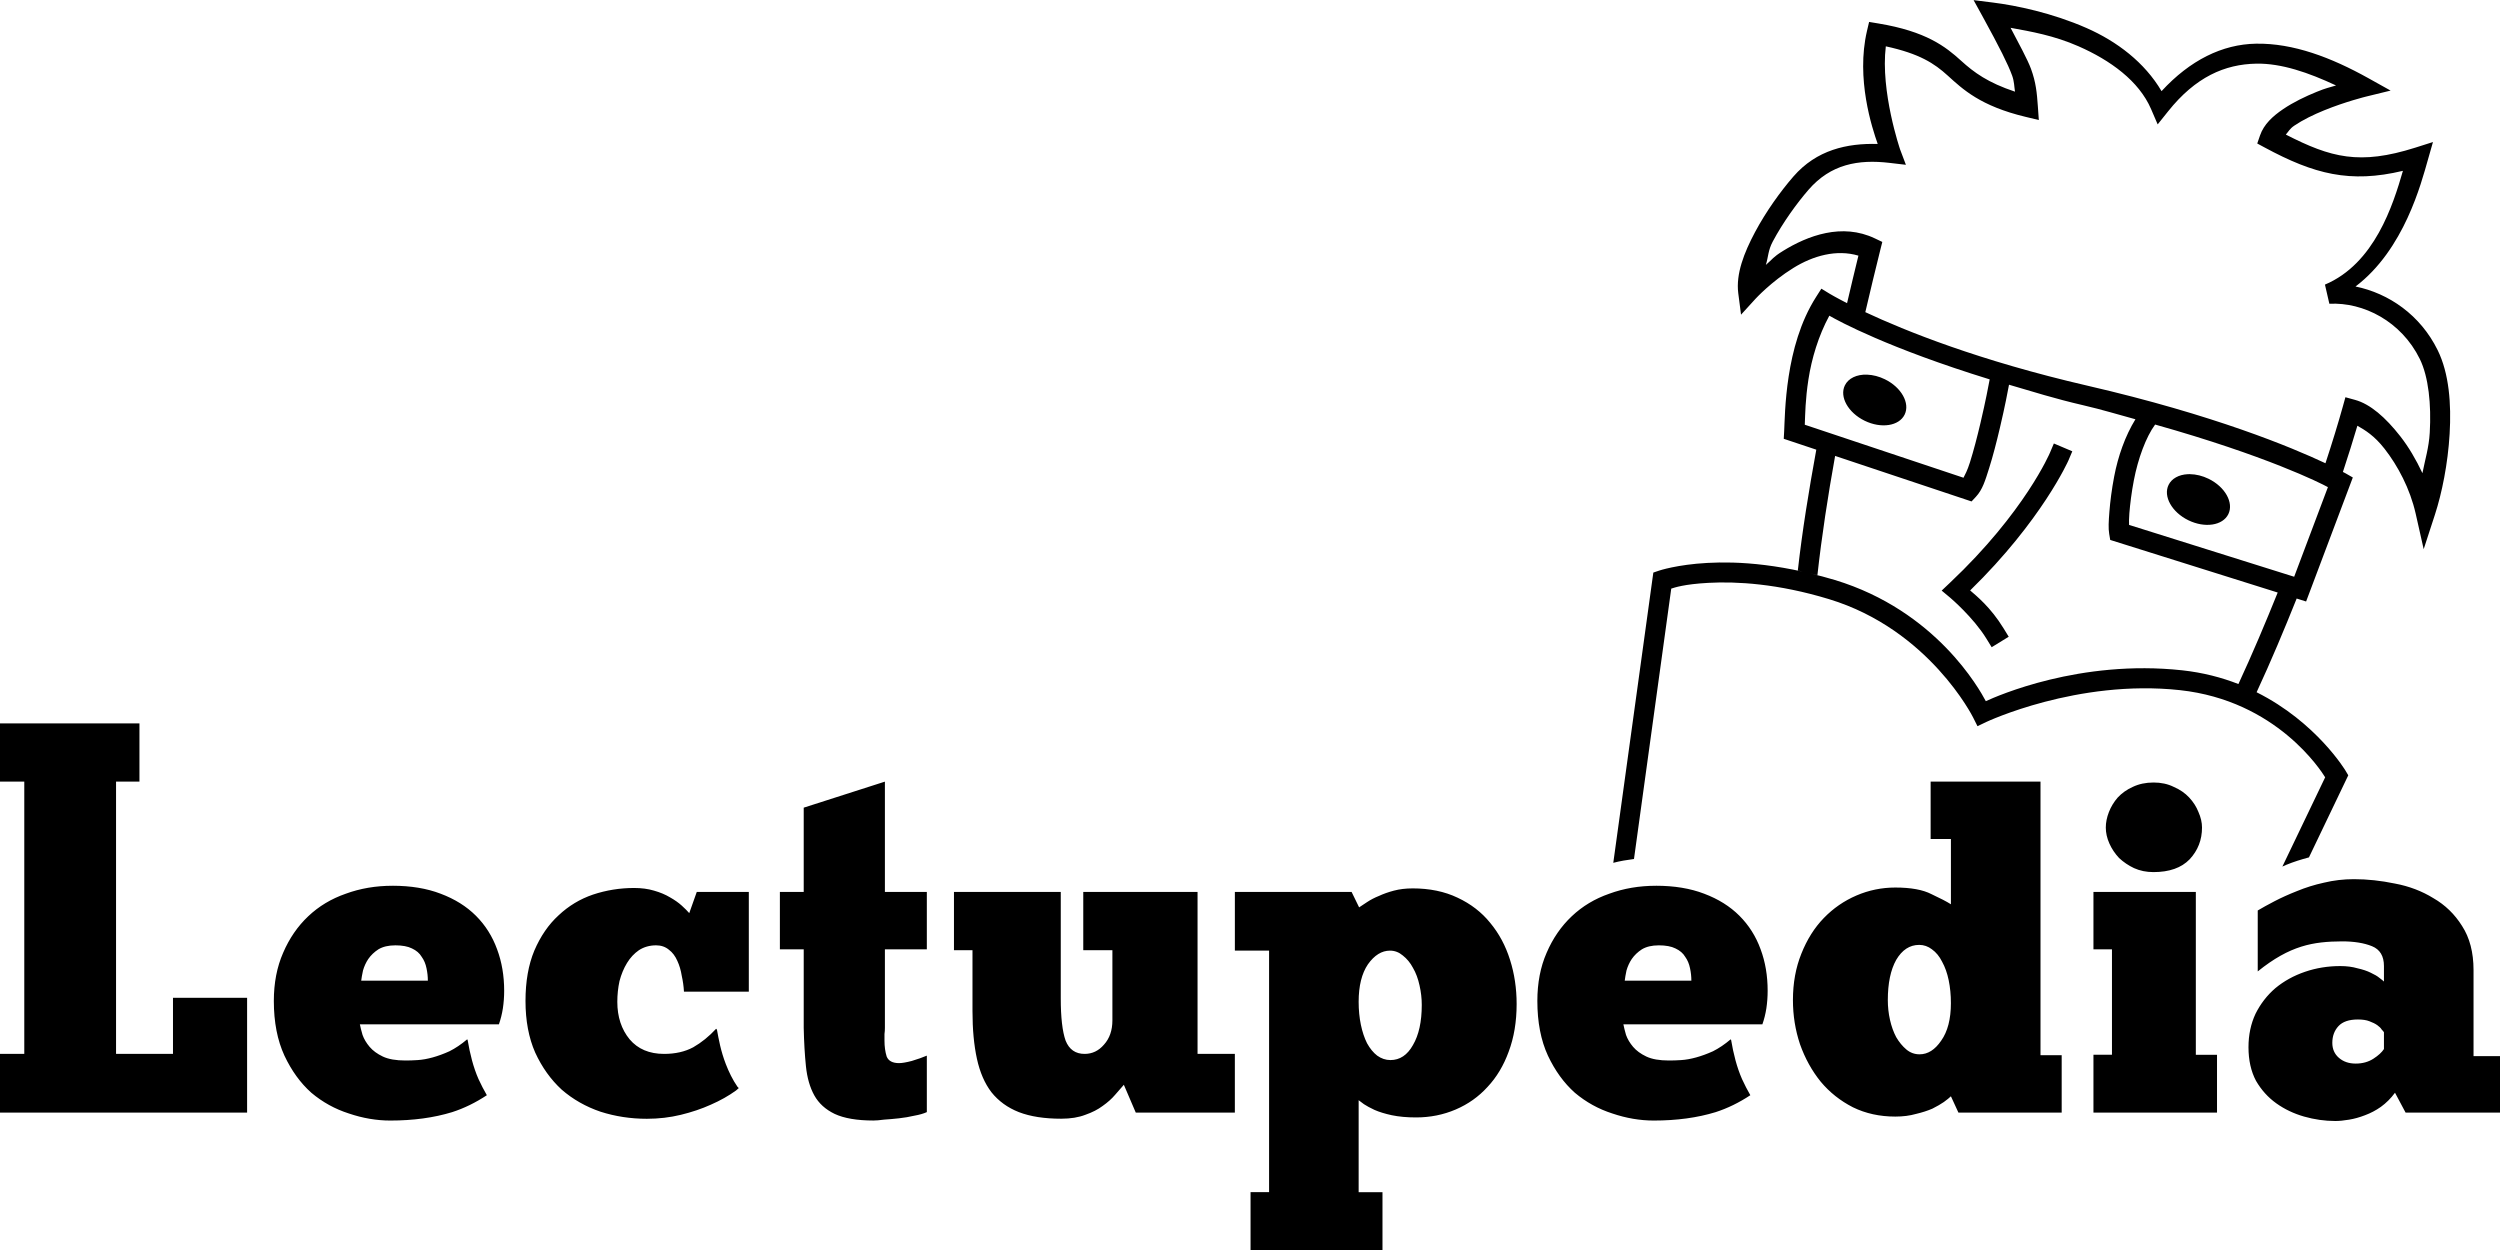
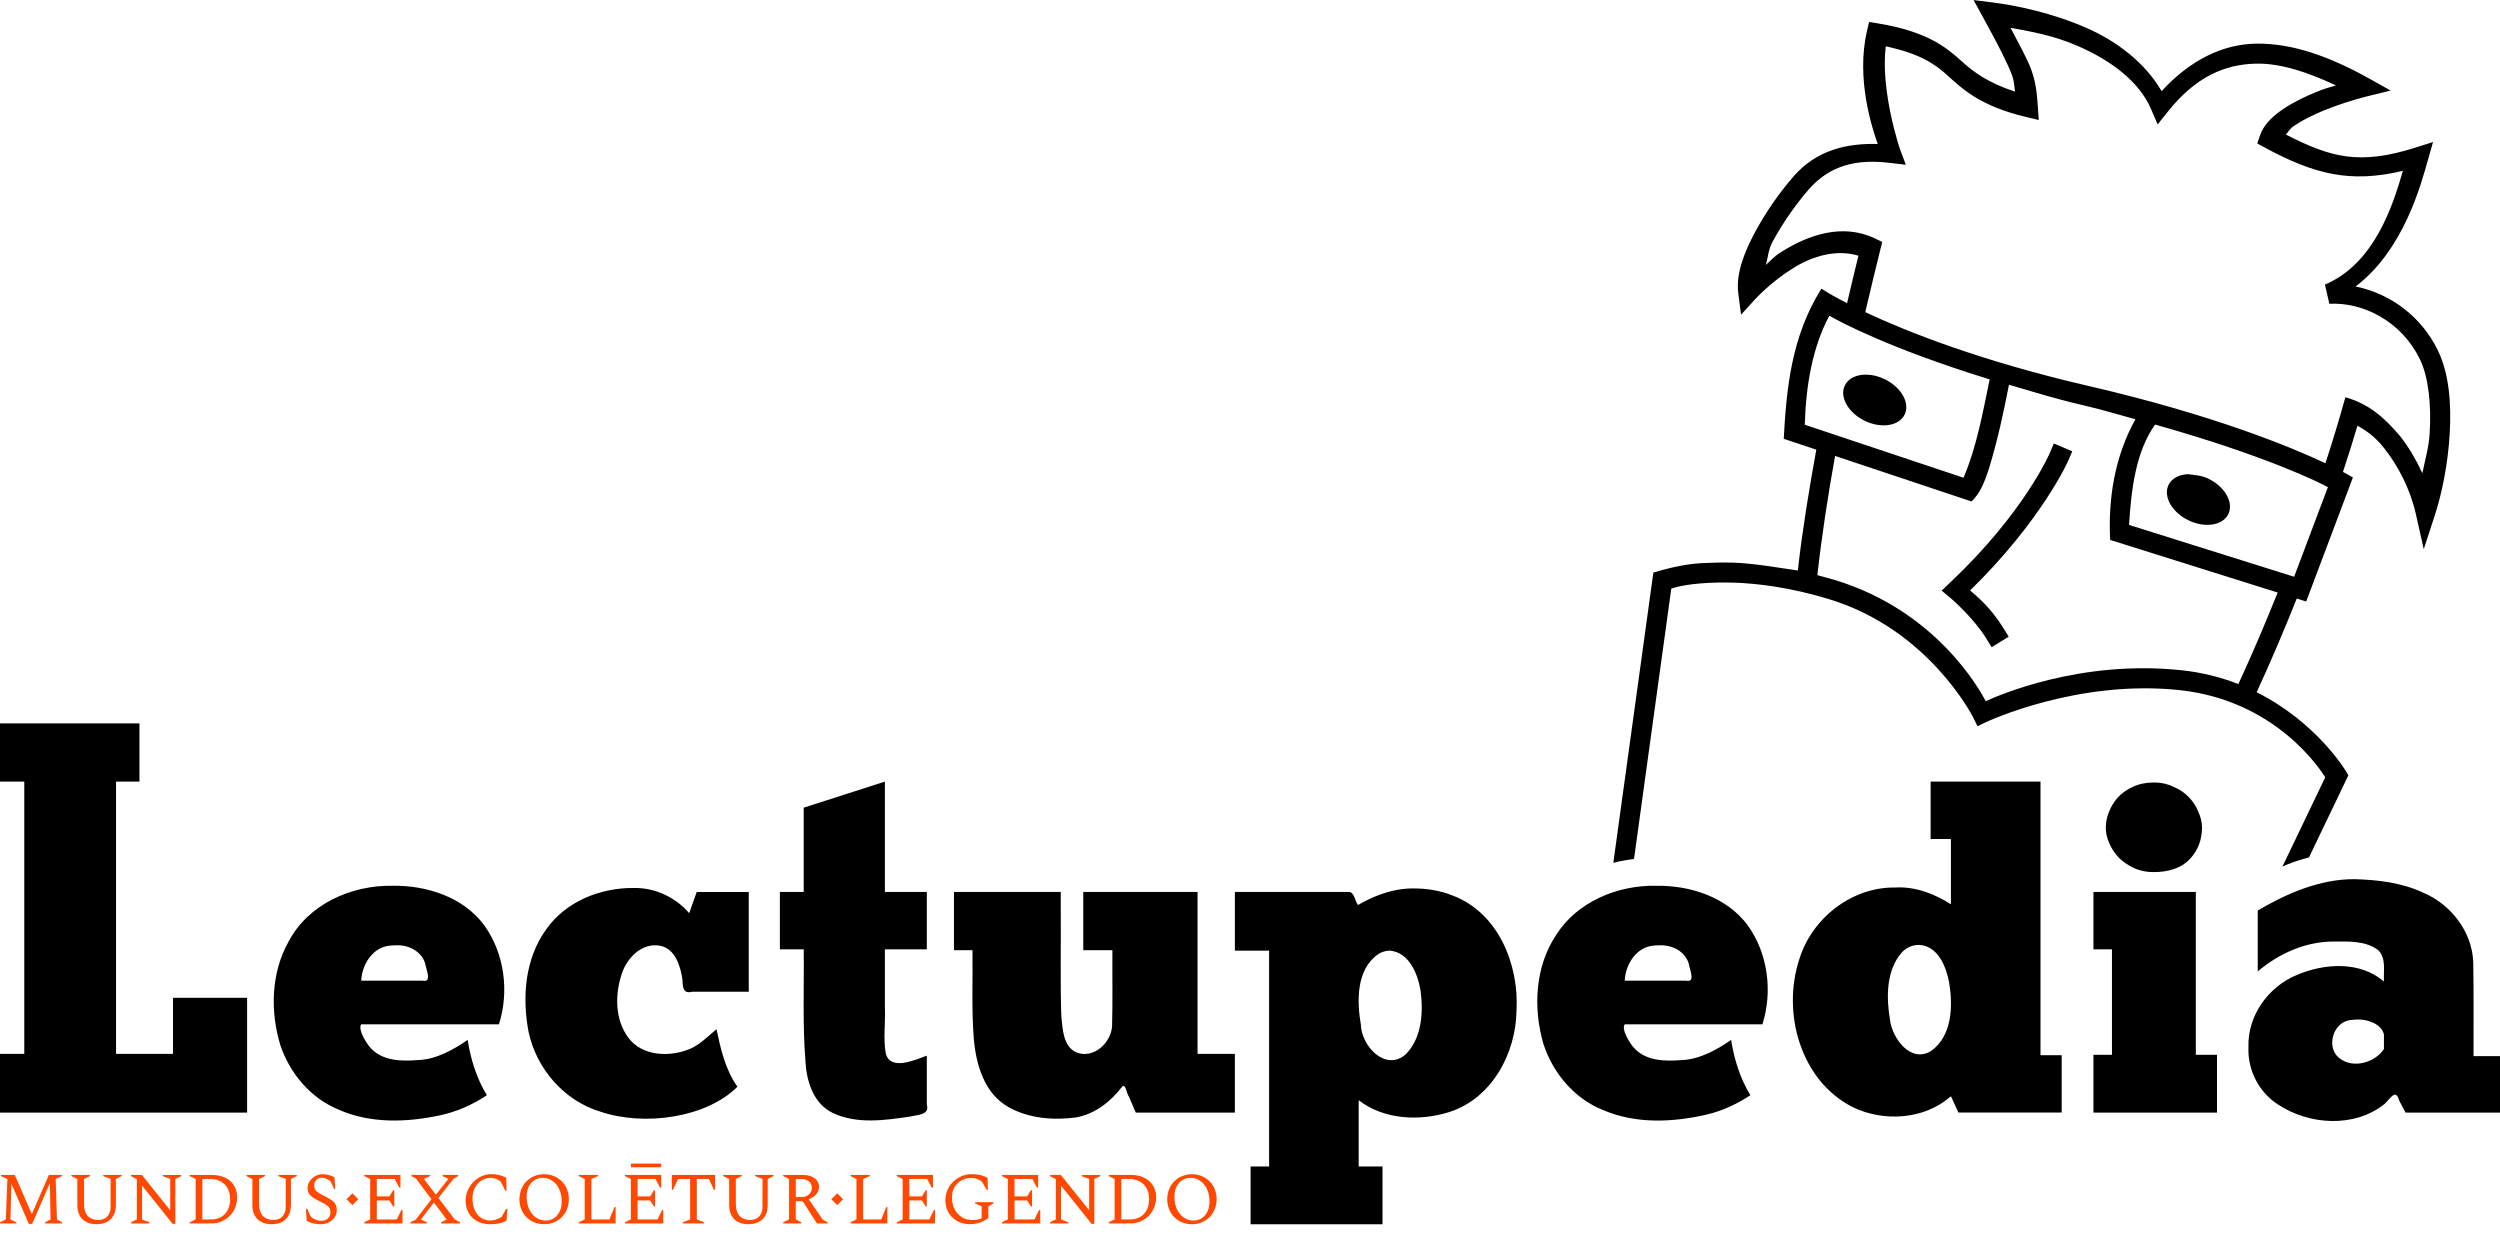
- <svg xmlns="http://www.w3.org/2000/svg" height="75" width="150" id="svg6" version="1.1" viewBox="0 0 150 75">
-   <defs id="defs10" />
-   <path d="M118.414.004l.566 1.029c.996 1.818 1.496 2.812 1.75 3.508.126.346.123.668.17.959-1.621-.539-2.459-1.15-3.232-1.854-.933-.848-2.097-1.763-4.967-2.238l-.555-.092-.129.549c-.665 2.859.305 5.808.646 6.773-1.834-.05-3.667.348-5.062 1.957-.766.883-1.633 2.084-2.297 3.328-.663 1.244-1.157 2.512-1.008 3.672l.166 1.285.873-.957s.936-1.022 2.264-1.844c1.188-.736 2.591-1.131 3.906-.74-.227.914-.454 1.891-.682 2.852-.684-.351-1.039-.564-1.039-.564l-.502-.307-.316.496c-.962 1.508-1.414 3.26-1.646 4.768-.233 1.507-.243 2.803-.27 3.287l-.025.457 1.953.652c-.442 2.422-.841 4.858-1.109 7.25.092.019.19.046.283.066-1.592-.353-3.007-.508-4.197-.541-.552-.015-1.056-.005-1.512.02-1.822.099-2.895.461-2.895.461l-.348.119-.051.365-2.352 17.049c.405-.106.821-.175 1.242-.229l2.236-16.223c.199-.062.759-.266 2.23-.346 1.694-.092 4.164.044 7.234.977 6.021 1.829 8.646 7.096 8.646 7.096l.264.527.531-.254s5.454-2.577 11.615-1.908c5.803.63 8.475 4.842 8.715 5.229l-2.568 5.357c.082-.034.15-.072.234-.105.44-.181.897-.323 1.361-.447l2.359-4.924-.162-.275s-1.736-2.907-5.338-4.709c.874-1.885 1.662-3.769 2.404-5.623l.566.178 2.803-7.441-.443-.254s-.136-.069-.152-.078c.32-.982.628-1.944.869-2.773.457.263 1.01.588 1.629 1.381.796 1.02 1.529 2.391 1.869 3.896l.48 2.129.676-2.076c.417-1.281.776-3.048.881-4.844.105-1.796-.028-3.615-.717-5.018-1.039-2.116-2.934-3.413-4.93-3.822 2.923-2.213 3.947-6.219 4.34-7.594l.307-1.074-1.064.338c-3.339 1.057-5.05.604-7.764-.785.161-.182.23-.348.506-.535.505-.343 1.157-.661 1.799-.922 1.283-.522 2.498-.82 2.498-.82l1.484-.363-1.334-.744c-2.235-1.245-4.508-2.108-6.742-2.07-2.026.034-3.96.993-5.668 2.848-1.015-1.725-2.676-2.986-4.504-3.789-2.063-.906-4.221-1.353-5.613-1.527l-1.166-.146zm2.219 1.664c1.235.226 2.602.461 4.078 1.109 1.911.84 3.625 2.077 4.354 3.768l.395.918.625-.781c1.646-2.062 3.397-2.831 5.303-2.863 1.495-.025 3.119.533 4.775 1.309-.465.145-.557.136-1.154.379-.69.281-1.407.624-2.021 1.041-.615.417-1.154.904-1.387 1.58l-.166.482.449.242c2.96 1.597 5.114 2.158 8.291 1.398-.591 2.054-1.703 5.571-4.678 6.826l.264 1.15c2.047-.105 4.319 1.055 5.428 3.314.527 1.073.694 2.739.596 4.42-.052.899-.278 1.605-.439 2.43-.385-.821-.831-1.576-1.322-2.205-.895-1.146-1.814-1.945-2.725-2.193l-.574-.158-.16.576c-.273.978-.622 2.123-1.037 3.385-2.027-.954-6.688-2.899-14.275-4.652-6.512-1.505-10.938-3.291-13.334-4.414.299-1.277.602-2.546.9-3.738l.119-.475-.443-.211c-1.972-.943-4.033-.167-5.523.756-.605.374-.607.48-1.021.834.154-.493.126-.863.416-1.406.609-1.142 1.441-2.292 2.146-3.105 1.329-1.532 2.975-1.833 4.861-1.611l.98.115-.348-.922s-1.189-3.478-.857-6.186c2.026.441 2.912 1.026 3.715 1.756.904.822 1.965 1.827 4.67 2.475l.795.191-.057-.816c-.059-.826-.113-1.432-.412-2.254-.201-.551-.746-1.549-1.225-2.463zM109.76 18.941c.579.336 3.559 1.953 9.621 3.822-.076.398-.237 1.275-.557 2.635-.193.819-.412 1.663-.627 2.342-.159.502-.287.726-.387.924l-9.523-3.18c.026-.635.032-1.51.219-2.719.193-1.25.601-2.622 1.254-3.824zm2.266 3.537a1.996 1.385 26.073 00-1.334.645 1.996 1.385 26.073 001.186 2.121 1.996 1.385 26.073 002.4-.367 1.996 1.385 26.073 00-1.186-2.121 1.996 1.385 26.073 00-1.066-.277zm8.514.605c1.421.415 2.751.838 4.441 1.229 1.21.28 2.086.56 3.145.844-.618 1.005-1.043 2.219-1.275 3.432-.149.776-.24 1.515-.287 2.113-.047.598-.068.994-.012 1.332l.061.363 10.049 3.156c-.734 1.819-1.51 3.664-2.357 5.49-1.004-.392-2.128-.689-3.375-.824-6.136-.666-11.106 1.543-11.781 1.852-.377-.71-2.977-5.423-9.055-7.27-.511-.155-.999-.279-1.479-.395.144.035.283.063.43.102.259-2.345.63-4.755 1.062-7.152l8.186 2.732.262-.281c.397-.425.558-.975.789-1.703.231-.729.454-1.595.65-2.432.316-1.341.461-2.139.547-2.588zm8.766 2.389c6.691 1.886 9.902 3.5 10.369 3.756l-2.025 5.377-9.906-3.111c-.003-.184-.012-.327.018-.699.044-.554.13-1.254.27-1.98.249-1.296.722-2.588 1.275-3.342zm-6.074 1.137l-.234.553s-1.496 3.555-6.006 7.809l-.492.465.52.434s1.375 1.164 2.166 2.451l.314.512 1.023-.629-.314-.512c-.777-1.265-1.625-1.939-2-2.266 4.31-4.207 5.895-7.795 5.895-7.795l.234-.553-1.105-.469zm8.164 1.84a1.996 1.385 26.073 00-.127.002 1.996 1.385 26.073 00-1.154.643 1.996 1.385 26.073 001.186 2.121 1.996 1.385 26.073 002.4-.367 1.996 1.385 26.073 00-1.186-2.121 1.996 1.385 26.073 00-1.119-.277zM0 43.402v3.496h1.457v16.336H0v3.521h14.826v-6.885h-4.447v3.363H6.963V46.898h1.404v-3.496H0zm53.094 3.496l-4.871 1.562v5.057h-1.43v3.441h1.43v4.713c.018.847.062 1.614.133 2.303.071.688.237 1.271.502 1.748.265.477.672.847 1.219 1.111.565.265 1.342.398 2.33.398.159 0 .37-.017.635-.053.282-.018.583-.045.9-.08.318-.035.626-.088.926-.158.3-.053.548-.125.742-.213v-3.389c-.247.106-.547.212-.9.318-.335.088-.591.131-.768.131-.388 0-.636-.132-.742-.396-.088-.282-.131-.6-.131-.953v-.396c.018-.124.025-.248.025-.371v-4.713h2.516v-3.441h-2.516v-6.619zm62.744 0v3.441h1.217v3.918c-.247-.159-.635-.36-1.164-.607-.512-.265-1.236-.398-2.172-.398-.812 0-1.589.159-2.33.477-.741.318-1.394.769-1.959 1.352-.565.582-1.014 1.297-1.35 2.145-.335.83-.504 1.756-.504 2.779 0 .918.141 1.801.424 2.648.3.847.715 1.597 1.244 2.25.53.635 1.175 1.147 1.934 1.535.759.371 1.606.557 2.541.557.459 0 .873-.054 1.244-.16.371-.088.698-.193.98-.316.282-.141.511-.275.688-.398.194-.141.336-.256.424-.344l.451.98h6.195V63.312h-1.271V46.898h-6.592zm13.369.053c-.459 0-.873.087-1.244.264-.353.159-.653.372-.9.637-.229.265-.406.555-.529.873-.124.318-.186.628-.186.928 0 .318.072.635.213.953.141.318.335.608.582.873.265.247.565.451.9.609.353.159.74.238 1.164.238.953 0 1.678-.256 2.172-.768.494-.53.742-1.165.742-1.906 0-.3-.072-.61-.213-.928-.124-.318-.31-.608-.557-.873-.247-.265-.555-.478-.926-.637-.353-.176-.76-.264-1.219-.264zm12.029 5.799c-.618 0-1.218.07-1.801.211-.565.124-1.103.292-1.615.504-.494.194-.944.398-1.35.609-.406.212-.741.396-1.006.555v3.656c1.943-1.568 3.332-1.792 5.057-1.803.724 0 1.324.097 1.801.291.477.194.715.591.715 1.191v.928c-.035-.035-.122-.107-.264-.213-.124-.106-.302-.21-.531-.316-.212-.106-.477-.195-.795-.266-.3-.088-.643-.133-1.031-.133-.741 0-1.446.114-2.117.344-.671.229-1.264.557-1.775.98-.494.424-.891.935-1.191 1.535-.282.6-.424 1.27-.424 2.012 0 .777.151 1.449.451 2.014.318.547.723.997 1.217 1.35.494.353 1.05.618 1.668.795.618.176 1.245.266 1.881.266.229 0 .503-.027.82-.08.318-.053.635-.142.953-.266.335-.124.653-.29.953-.502.318-.229.601-.512.848-.848l.635 1.191H150V63.367h-1.588v-5.164c0-1.059-.231-1.94-.689-2.646-.441-.706-1.015-1.262-1.721-1.668-.688-.424-1.455-.716-2.303-.875-.847-.176-1.669-.264-2.463-.264zm-117.682.396c-1.006 0-1.942.159-2.807.477-.865.3-1.617.751-2.252 1.352-.635.6-1.137 1.33-1.508 2.195-.371.847-.557 1.81-.557 2.887 0 1.271.213 2.365.637 3.283.424.9.96 1.642 1.613 2.225.671.565 1.422.979 2.252 1.244.83.282 1.659.424 2.488.424 1.377 0 2.613-.169 3.707-.504.717-.231 1.412-.572 2.084-1.016-.178-.309-.346-.631-.5-.967-.313-.711-.512-1.509-.654-2.352l-.029-.033c-.353.3-.708.538-1.061.715-.353.159-.688.281-1.006.369-.318.088-.618.142-.9.16-.265.018-.511.025-.74.025-.565 0-1.016-.079-1.352-.238-.335-.159-.599-.353-.793-.582-.194-.229-.336-.468-.424-.715-.071-.247-.125-.458-.16-.635h8.342c.106-.3.185-.618.238-.953.053-.353.078-.708.078-1.061 0-.9-.141-1.729-.424-2.488-.282-.777-.705-1.447-1.27-2.012-.565-.565-1.272-1.006-2.119-1.324-.83-.318-1.79-.477-2.885-.477zm75.809 0c-1.006 0-1.942.159-2.807.477-.865.3-1.615.751-2.25 1.352-.635.6-1.139 1.33-1.51 2.195-.371.847-.555 1.81-.555 2.887 0 1.271.211 2.365.635 3.283.424.9.962 1.642 1.615 2.225.671.565 1.42.979 2.25 1.244.83.282 1.659.424 2.488.424 1.377 0 2.613-.169 3.707-.504.717-.231 1.412-.572 2.084-1.016-.178-.309-.344-.631-.498-.967-.313-.711-.514-1.509-.656-2.352l-.029-.033c-.353.3-.706.538-1.059.715-.353.159-.69.281-1.008.369-.318.088-.616.142-.898.16-.265.018-.513.025-.742.025-.565 0-1.014-.079-1.35-.238-.335-.159-.601-.353-.795-.582-.194-.229-.336-.468-.424-.715-.071-.247-.123-.458-.158-.635h8.34c.106-.3.185-.618.238-.953.053-.353.078-.708.078-1.061 0-.9-.139-1.729-.422-2.488-.282-.777-.707-1.447-1.271-2.012-.565-.565-1.27-1.006-2.117-1.324-.83-.318-1.792-.477-2.887-.477zm-61.32.133c-.847 0-1.669.132-2.463.396-.777.265-1.464.679-2.064 1.244-.6.547-1.086 1.254-1.457 2.119-.353.847-.529 1.853-.529 3.018 0 1.183.194 2.215.582 3.098.406.883.937 1.624 1.59 2.225.671.582 1.448 1.024 2.33 1.324.883.282 1.808.424 2.779.424.706 0 1.386-.079 2.039-.238.653-.159 1.254-.362 1.801-.609.565-.247 1.067-.53 1.508-.848.065-.049.106-.099.168-.148-.023-.031-.058-.048-.08-.08-.287-.416-.516-.887-.699-1.361-.303-.785-.425-1.482-.531-2.061l-.049-.057c-.424.459-.883.831-1.377 1.113-.494.265-1.075.396-1.746.396-.883 0-1.572-.291-2.066-.873-.494-.6-.74-1.352-.74-2.252 0-.424.043-.838.131-1.244.106-.406.257-.768.451-1.086.194-.318.432-.573.715-.768.3-.194.645-.291 1.033-.291.3 0 .556.089.768.266.212.159.378.38.502.662.124.265.213.565.266.9.071.318.115.635.133.953h3.891v-5.984h-3.123l-.451 1.271c-.106-.124-.255-.275-.449-.451-.194-.176-.432-.343-.715-.502-.265-.159-.582-.293-.953-.398-.353-.106-.75-.158-1.191-.158zm46.707.025c-.406 0-.776.045-1.111.133-.335.088-.636.195-.9.318-.265.106-.503.23-.715.371-.194.124-.353.228-.477.316l-.451-.926h-7.004v3.521h2.053v14.492H75.033V75h7.916v-3.469h-1.43v-5.518c.053.035.16.115.318.238.159.106.37.22.635.344.282.124.627.23 1.033.318.424.088.91.133 1.457.133.847 0 1.641-.159 2.383-.477.741-.318 1.377-.769 1.906-1.352.547-.582.969-1.288 1.27-2.117.318-.847.477-1.8.477-2.859 0-.935-.132-1.819-.396-2.648-.265-.847-.662-1.587-1.191-2.223-.512-.635-1.165-1.139-1.959-1.51-.777-.371-1.677-.557-2.701-.557zm-27.512.213v3.494h1.111v3.654c0 1.094.089 2.047.266 2.859.177.812.467 1.482.873 2.012.424.53.972.927 1.643 1.191.688.265 1.535.396 2.541.396.565 0 1.051-.079 1.457-.238.406-.141.749-.317 1.031-.529.3-.212.548-.433.742-.662.212-.247.388-.449.529-.607l.715 1.668h5.945v-3.521h-2.238v-9.717h-6.857v3.494h1.748v4.211c0 .6-.169 1.084-.504 1.455-.318.371-.705.557-1.164.557-.547 0-.927-.265-1.139-.795-.194-.547-.291-1.394-.291-2.541v-6.381h-6.408zm68.369 0v3.441h1.111v6.328h-1.111v3.469h7.414V63.287H131.75v-9.77h-6.143zm-10.459 3.176c.282 0 .538.089.768.266.247.177.451.424.609.742.177.318.308.688.396 1.111.088.424.133.883.133 1.377 0 .953-.194 1.703-.582 2.25-.371.547-.803.82-1.297.82-.3 0-.565-.097-.795-.291-.229-.194-.433-.44-.609-.74-.159-.3-.283-.645-.371-1.033-.088-.388-.131-.785-.131-1.191 0-1.006.167-1.81.502-2.41.353-.6.812-.9 1.377-.9zm-91.436.027c.424 0 .759.062 1.006.186.265.124.458.29.582.502.141.194.238.425.291.689.053.247.08.495.08.742h-3.998c.018-.159.054-.362.107-.609.071-.247.175-.478.316-.689.159-.229.362-.423.609-.582.265-.159.6-.238 1.006-.238zm75.809 0c.424 0 .759.062 1.006.186.265.124.46.29.584.502.141.194.238.425.291.689.053.247.08.495.08.742h-3.998c.018-.159.053-.362.105-.609.071-.247.175-.478.316-.689.159-.229.362-.423.609-.582.265-.159.6-.238 1.006-.238zm-16.121.318c.282 0 .538.097.768.291.247.194.451.44.609.74.177.3.308.655.396 1.061.088.388.133.776.133 1.164 0 1.006-.176 1.81-.529 2.41-.335.6-.787.9-1.352.9-.282 0-.546-.089-.793-.266-.229-.176-.433-.424-.609-.742-.159-.318-.283-.688-.371-1.111-.088-.424-.133-.883-.133-1.377 0-.953.186-1.703.557-2.25.388-.547.83-.82 1.324-.82zm58.074 4.131c.282 0 .513.035.689.105.194.071.353.15.477.238s.211.175.264.264c.071.071.115.125.133.16v1.006c-.124.194-.335.388-.635.582-.3.194-.655.291-1.061.291-.406 0-.741-.114-1.006-.344-.265-.229-.396-.53-.396-.9 0-.406.124-.741.371-1.006.247-.265.635-.396 1.164-.396z" />
+ <svg xmlns="http://www.w3.org/2000/svg" height="75" width="150" version="1.1" viewBox="0 0 150 75">
+   <path d="m 118.414,0.004 0.566,1.03 c 0.997,1.817 1.497,2.812 1.75,3.507 0.127,0.346 0.124,0.668 0.17,0.959 -1.62,-0.54 -2.459,-1.15 -3.232,-1.854 -0.933,-0.847 -2.097,-1.762 -4.967,-2.238 l -0.555,-0.092 -0.128,0.55 c -0.666,2.858 0.305,5.807 0.646,6.773 -1.834,-0.05 -3.667,0.348 -5.062,1.957 -0.883,1.024 -1.653,2.14 -2.297,3.328 -0.664,1.244 -1.158,2.512 -1.008,3.672 l 0.166,1.285 0.873,-0.957 c 0,0 0.936,-1.022 2.264,-1.844 1.187,-0.736 2.59,-1.13 3.906,-0.74 -0.227,0.914 -0.455,1.89 -0.682,2.851 -0.683,-0.35 -1.039,-0.564 -1.039,-0.564 l -0.502,-0.307 c -1.794,2.862 -2.097,5.975 -2.258,9.008 l 1.954,0.652 c -0.442,2.423 -0.841,4.859 -1.11,7.25 -1.301,-0.187 -2.601,-0.425 -3.914,-0.474 -0.504,-0.014 -1.008,-0.007 -1.512,0.02 -1.113,0.017 -2.186,0.262 -3.242,0.58 -0.8,5.805 -1.601,11.609 -2.402,17.414 0.405,-0.107 0.82,-0.176 1.242,-0.229 l 2.236,-16.223 c 0.2,-0.062 0.76,-0.265 2.23,-0.345 0.424,-0.023 0.897,-0.032 1.415,-0.018 1.553,0.043 3.517,0.295 5.82,0.994 6.021,1.83 8.647,7.096 8.647,7.096 l 0.263,0.527 0.532,-0.254 c 0,0 5.454,-2.577 11.615,-1.908 5.803,0.63 8.475,4.842 8.715,5.229 l -2.569,5.357 c 0.082,-0.034 0.15,-0.072 0.235,-0.105 0.44,-0.182 0.896,-0.324 1.361,-0.448 l 2.36,-4.923 -0.163,-0.276 c 0,0 -1.736,-2.906 -5.338,-4.709 0.851,-1.853 1.653,-3.728 2.405,-5.623 l 0.566,0.178 2.803,-7.442 c -0.194,-0.119 -0.397,-0.221 -0.596,-0.332 0.32,-0.982 0.628,-1.944 0.87,-2.773 0.456,0.263 1.01,0.588 1.628,1.38 0.796,1.02 1.53,2.392 1.87,3.897 l 0.48,2.13 0.676,-2.077 c 0.417,-1.28 0.776,-3.048 0.88,-4.844 0.105,-1.796 -0.028,-3.614 -0.716,-5.017 -0.96,-1.971 -2.782,-3.384 -4.93,-3.823 2.923,-2.213 3.947,-6.218 4.34,-7.593 l 0.306,-1.075 -1.064,0.338 c -3.34,1.058 -5.05,0.604 -7.764,-0.785 0.161,-0.182 0.23,-0.348 0.506,-0.535 0.505,-0.342 1.158,-0.66 1.799,-0.922 0.814,-0.327 1.649,-0.601 2.498,-0.82 l 1.484,-0.363 -1.334,-0.745 c -2.235,-1.244 -4.508,-2.107 -6.742,-2.07 -2.026,0.034 -3.96,0.993 -5.668,2.848 -1.014,-1.725 -2.676,-2.986 -4.504,-3.79 -2.062,-0.905 -4.221,-1.351 -5.613,-1.527 z m 2.219,1.664 c 1.235,0.226 2.601,0.46 4.078,1.11 1.911,0.84 3.625,2.077 4.353,3.767 l 0.395,0.918 0.625,-0.781 c 1.646,-2.062 3.397,-2.832 5.303,-2.864 1.495,-0.025 3.119,0.534 4.775,1.309 -0.465,0.145 -0.557,0.136 -1.154,0.379 -0.69,0.28 -1.407,0.624 -2.022,1.04 -0.614,0.418 -1.154,0.905 -1.386,1.581 l -0.166,0.482 0.449,0.243 c 2.96,1.596 5.114,2.158 8.29,1.398 -0.59,2.054 -1.702,5.57 -4.677,6.826 l 0.264,1.15 c 2.047,-0.104 4.319,1.056 5.428,3.315 0.526,1.073 0.693,2.74 0.595,4.42 -0.052,0.9 -0.278,1.605 -0.44,2.43 -0.384,-0.822 -0.83,-1.577 -1.322,-2.205 -1.009,-1.195 -1.924,-1.958 -3.298,-2.352 -0.379,1.364 -0.814,2.797 -1.198,3.961 -2.027,-0.954 -6.688,-2.9 -14.275,-4.652 -6.512,-1.505 -10.938,-3.291 -13.334,-4.414 0.3,-1.277 0.602,-2.546 0.9,-3.739 l 0.12,-0.474 -0.444,-0.211 c -1.972,-0.943 -4.033,-0.168 -5.523,0.756 -0.605,0.374 -0.607,0.48 -1.022,0.834 0.154,-0.494 0.127,-0.864 0.416,-1.407 0.604,-1.108 1.324,-2.149 2.147,-3.105 1.329,-1.533 2.975,-1.834 4.861,-1.612 l 0.98,0.116 -0.347,-0.922 c 0,0 -1.19,-3.478 -0.858,-6.186 2.027,0.44 2.913,1.027 3.715,1.756 0.905,0.823 1.965,1.827 4.67,2.475 l 0.795,0.191 -0.056,-0.816 c -0.06,-0.826 -0.113,-1.433 -0.413,-2.254 -0.2,-0.55 -0.745,-1.549 -1.224,-2.463 z M 109.76,18.941 c 0.578,0.337 3.558,1.954 9.62,3.823 -0.428,2.047 -0.779,4.055 -1.569,5.9 l -9.524,-3.18 c 0.066,-2.285 0.437,-4.6 1.473,-6.543 z m 2.265,3.538 c -0.625,-0.022 -1.127,0.221 -1.334,0.644 -0.335,0.687 0.196,1.637 1.186,2.121 0.99,0.484 2.064,0.319 2.4,-0.367 0.336,-0.687 -0.195,-1.637 -1.185,-2.121 -0.344,-0.168 -0.714,-0.265 -1.067,-0.277 z m 8.514,0.605 c 1.42,0.415 2.751,0.838 4.441,1.228 1.21,0.28 2.086,0.56 3.145,0.844 -1.27,2.273 -1.643,4.86 -1.514,7.24 l 10.05,3.157 c -0.735,1.82 -1.511,3.664 -2.358,5.49 -1.084,-0.423 -2.218,-0.7 -3.375,-0.824 -6.136,-0.667 -11.106,1.543 -11.782,1.851 -0.377,-0.71 -2.977,-5.423 -9.054,-7.27 -0.35,-0.095 -0.699,-0.196 -1.049,-0.292 0.26,-2.345 0.63,-4.755 1.062,-7.153 l 8.186,2.733 c 0.6,-0.56 0.84,-1.384 1.051,-1.984 0.516,-1.705 0.849,-3.24 1.197,-5.02 z m 8.766,2.389 c 6.691,1.885 9.902,3.5 10.369,3.756 l -2.026,5.376 -9.906,-3.11 c 0.131,-2.043 0.38,-4.362 1.563,-6.022 z m -6.075,1.136 -0.234,0.553 c 0,0 -1.495,3.556 -6.006,7.809 l -0.492,0.465 0.52,0.433 c 0,0 1.374,1.164 2.166,2.451 l 0.314,0.512 1.023,-0.629 -0.314,-0.512 c -0.777,-1.264 -1.625,-1.938 -2,-2.265 4.31,-4.207 5.895,-7.795 5.895,-7.795 l 0.234,-0.553 z m 8.038,1.842 c -0.544,0.026 -0.969,0.263 -1.155,0.643 -0.335,0.687 0.196,1.636 1.186,2.12 0.989,0.484 2.063,0.32 2.4,-0.366 0.336,-0.687 -0.195,-1.637 -1.185,-2.121 -0.404,-0.21 -0.846,-0.222 -1.246,-0.276 z" fill="#000000" />
+   <path d="m 37.855,69.814 v 0.221 h 1.818 v -0.219 z m -18.516,0.637 a 0.954,0.954 0 0 0 -0.846,0.588 c -0.09,0.254 -0.031,0.569 0.189,0.74 0.287,0.233 0.649,0.344 0.951,0.551 0.136,0.095 0.204,0.26 0.193,0.424 a 0.476,0.476 0 0 1 -0.393,0.477 c -0.273,0.059 -0.558,-0.04 -0.766,-0.219 -0.047,-0.046 -0.06,-0.118 -0.094,-0.176 l -0.143,-0.311 c -0.05,-0.006 -0.09,-0.004 -0.07,0.057 0.015,0.222 0.029,0.447 0.043,0.67 0.245,0.128 0.516,0.202 0.793,0.201 0.395,0.021 0.824,-0.194 0.969,-0.576 0.086,-0.263 0.054,-0.593 -0.164,-0.785 -0.276,-0.24 -0.638,-0.346 -0.934,-0.555 -0.173,-0.102 -0.243,-0.316 -0.207,-0.508 a 0.44,0.44 0 0 1 0.479,-0.365 c 0.188,0.007 0.361,0.109 0.504,0.223 l 0.201,0.459 c 0.055,0.01 0.085,-0.004 0.066,-0.064 l -0.041,-0.643 a 1.616,1.616 0 0 0 -0.732,-0.188 z m 10.133,0 c -0.578,-0.009 -1.112,0.373 -1.365,0.881 -0.266,0.51 -0.227,1.188 0.148,1.637 0.278,0.334 0.72,0.493 1.148,0.484 0.342,0.006 0.69,-0.052 0.992,-0.217 l 0.049,-0.701 c -0.056,-0.01 -0.094,0.006 -0.109,0.062 l -0.232,0.412 c -0.21,0.136 -0.452,0.231 -0.707,0.219 a 0.955,0.955 0 0 1 -0.82,-0.453 c -0.214,-0.332 -0.257,-0.749 -0.205,-1.133 0.065,-0.447 0.405,-0.864 0.861,-0.947 0.221,-0.046 0.462,-0.027 0.654,0.1 0.077,0.048 0.169,0.086 0.197,0.18 l 0.232,0.461 c 0.055,0.007 0.099,0.004 0.078,-0.062 L 30.375,70.662 a 1.895,1.895 0 0 0 -0.902,-0.211 z m 3.176,0 c -0.533,-0.01 -1.066,0.291 -1.309,0.77 -0.283,0.55 -0.221,1.273 0.189,1.744 0.293,0.34 0.753,0.514 1.199,0.486 0.525,-0.014 1.037,-0.33 1.256,-0.814 0.253,-0.542 0.188,-1.239 -0.213,-1.693 a 1.487,1.487 0 0 0 -1.123,-0.492 z m 25.66,0 c -0.693,-0.015 -1.362,0.484 -1.531,1.158 -0.12,0.47 -0.038,1.013 0.303,1.375 0.374,0.421 0.992,0.553 1.527,0.422 a 1.75,1.75 0 0 0 0.693,-0.324 v -0.693 l 0.307,-0.189 c 0.02,-0.07 -0.023,-0.078 -0.084,-0.068 H 58.504 c -0.018,0.062 0.02,0.089 0.076,0.104 l 0.32,0.143 v 0.727 a 1.536,1.536 0 0 1 -0.848,0.064 c -0.446,-0.097 -0.796,-0.484 -0.887,-0.926 -0.078,-0.36 -0.073,-0.765 0.146,-1.076 0.264,-0.396 0.796,-0.577 1.252,-0.455 0.13,0.047 0.26,0.111 0.361,0.201 l 0.281,0.48 c 0.071,0.019 0.08,-0.023 0.068,-0.084 l -0.02,-0.646 a 1.847,1.847 0 0 0 -0.836,-0.209 4.148,4.148 0 0 0 -0.111,-0.002 z m 13.207,0 c -0.534,-0.01 -1.067,0.291 -1.309,0.77 -0.283,0.55 -0.222,1.273 0.189,1.744 0.294,0.34 0.753,0.514 1.199,0.486 0.526,-0.013 1.037,-0.33 1.256,-0.814 0.253,-0.542 0.188,-1.239 -0.213,-1.693 A 1.482,1.482 0 0 0 71.516,70.451 Z M 0.062,70.496 v 0.07 l 0.383,0.18 -0.094,2.416 L 0,73.34 v 0.068 h 0.986 v -0.068 l -0.359,-0.172 0.057,-2.146 1.045,2.41 h 0.201 l 1.062,-2.441 0.043,2.178 -0.328,0.172 v 0.068 h 1.021 v -0.068 l -0.311,-0.178 -0.076,-2.42 0.375,-0.176 v -0.07 H 2.934 L 1.912,72.846 0.885,70.496 Z m 4.223,0 c -0.018,0.063 0.021,0.091 0.076,0.109 l 0.279,0.137 c 0.002,0.554 -0.004,1.108 0.004,1.662 0.01,0.33 0.151,0.671 0.434,0.857 0.328,0.211 0.751,0.235 1.123,0.139 a 0.972,0.972 0 0 0 0.703,-0.707 c 0.074,-0.299 0.04,-0.608 0.047,-0.912 v -1.043 l 0.352,-0.172 c 0.02,-0.072 -0.023,-0.08 -0.084,-0.07 H 6.195 c -0.019,0.065 0.022,0.09 0.08,0.102 l 0.365,0.137 c -0.002,0.575 0.004,1.151 -0.002,1.725 -0.003,0.282 -0.152,0.584 -0.432,0.684 a 0.96,0.96 0 0 1 -0.834,-0.092 c -0.273,-0.192 -0.339,-0.549 -0.332,-0.863 v -1.445 l 0.355,-0.176 c 0.02,-0.072 -0.023,-0.08 -0.084,-0.07 z m 3.576,0 v 0.07 l 0.352,0.188 v 2.408 l -0.355,0.178 v 0.068 h 1.113 v -0.068 L 8.523,73.168 v -2.035 l 1.836,2.299 h 0.164 v -2.691 l 0.354,-0.172 v -0.07 H 9.768 v 0.07 l 0.445,0.168 v 1.881 L 8.516,70.496 Z m 3.525,0 c -0.017,0.06 0.019,0.091 0.074,0.107 l 0.281,0.139 v 2.42 l -0.355,0.178 c -0.019,0.069 0.021,0.078 0.082,0.068 0.438,-0.002 0.876,0.005 1.314,-0.004 0.574,-0.032 1.124,-0.405 1.328,-0.949 0.173,-0.436 0.174,-0.97 -0.098,-1.369 C 13.752,70.693 13.267,70.513 12.809,70.5 c -0.474,-0.006 -0.948,-0.003 -1.422,-0.004 z m 3.402,0 c -0.019,0.063 0.021,0.091 0.076,0.109 l 0.279,0.137 c 10e-4,0.546 -0.003,1.094 0.002,1.639 0.007,0.338 0.147,0.688 0.436,0.879 0.323,0.21 0.739,0.235 1.105,0.146 a 0.973,0.973 0 0 0 0.711,-0.672 c 0.09,-0.307 0.05,-0.631 0.059,-0.945 v -1.049 l 0.352,-0.174 c 0.02,-0.072 -0.023,-0.08 -0.084,-0.07 h -1.023 c -0.019,0.065 0.022,0.09 0.08,0.102 l 0.363,0.137 c -0.002,0.575 0.004,1.151 -0.002,1.725 -0.003,0.29 -0.161,0.599 -0.451,0.691 A 0.947,0.947 0 0 1 15.838,73.018 c -0.257,-0.213 -0.301,-0.567 -0.293,-0.879 V 70.742 l 0.355,-0.176 c 0.02,-0.072 -0.023,-0.08 -0.084,-0.07 z m 7.066,0 v 0.07 l 0.357,0.176 v 2.42 l -0.357,0.178 v 0.068 h 2.299 v -0.803 h -0.07 l -0.275,0.561 h -1.199 v -1.139 h 0.756 l 0.225,0.359 h 0.068 v -0.967 h -0.068 l -0.225,0.365 H 22.609 V 70.738 h 1.074 l 0.273,0.518 h 0.07 v -0.76 z m 2.834,0 v 0.07 l 0.279,0.156 0.92,1.234 -0.941,1.221 -0.324,0.162 v 0.068 h 1 v -0.068 l -0.359,-0.16 v -0.018 l 0.773,-1.012 0.754,1.012 v 0.018 l -0.324,0.16 v 0.068 h 1.135 v -0.068 l -0.312,-0.172 -0.982,-1.285 0.902,-1.154 0.281,-0.162 v -0.07 h -0.934 v 0.07 l 0.338,0.162 v 0.018 l -0.738,0.938 -0.711,-0.93 v -0.025 l 0.355,-0.162 v -0.07 z m 10.041,0 v 0.07 l 0.355,0.176 v 2.42 l -0.355,0.178 v 0.068 h 2.209 v -0.979 h -0.07 l -0.303,0.738 H 35.486 v -2.426 l 0.4,-0.176 v -0.07 z m 2.77,0 v 0.07 l 0.355,0.176 v 2.42 L 37.5,73.34 v 0.068 h 2.299 V 72.605 h -0.072 l -0.275,0.561 h -1.195 v -1.139 h 0.756 l 0.223,0.359 h 0.07 v -0.967 h -0.07 l -0.223,0.365 h -0.756 v -1.047 h 1.072 l 0.275,0.518 h 0.07 v -0.76 z m 2.811,0 v 0.891 h 0.072 l 0.303,-0.648 h 0.723 v 2.424 l -0.443,0.178 v 0.068 h 1.289 v -0.068 l -0.445,-0.178 v -2.424 h 0.725 l 0.303,0.65 h 0.07 v -0.893 z m 3.084,0 c -0.019,0.063 0.021,0.091 0.076,0.109 L 43.75,70.742 c 0.002,0.546 -0.003,1.094 0.002,1.639 0.008,0.338 0.148,0.688 0.436,0.879 0.323,0.21 0.741,0.235 1.107,0.146 0.34,-0.08 0.629,-0.349 0.715,-0.691 0.08,-0.302 0.045,-0.618 0.053,-0.926 v -1.049 l 0.352,-0.174 c 0.02,-0.072 -0.023,-0.08 -0.084,-0.07 h -1.023 c -0.02,0.065 0.023,0.09 0.08,0.102 l 0.365,0.137 c -0.002,0.575 0.002,1.151 -0.004,1.725 -0.005,0.289 -0.159,0.599 -0.449,0.691 A 0.947,0.947 0 0 1 44.441,73.018 c -0.257,-0.213 -0.299,-0.567 -0.291,-0.879 V 70.742 l 0.355,-0.176 c 0.02,-0.072 -0.023,-0.08 -0.084,-0.07 z m 3.596,0 c -0.015,0.06 0.016,0.09 0.07,0.105 l 0.285,0.141 v 2.42 l -0.355,0.178 c -0.017,0.067 0.019,0.078 0.08,0.068 h 1.008 c 0.015,-0.059 -0.016,-0.089 -0.07,-0.107 l -0.262,-0.143 v -1.088 h 0.412 l 0.863,1.338 h 0.639 c 0.014,-0.059 -0.015,-0.089 -0.068,-0.107 -0.075,-0.043 -0.158,-0.079 -0.229,-0.127 l -0.84,-1.217 c 0.3,-0.104 0.588,-0.345 0.615,-0.68 a 0.625,0.625 0 0 0 -0.287,-0.6 c -0.278,-0.193 -0.627,-0.185 -0.951,-0.182 z m 4.045,0 v 0.07 l 0.355,0.176 v 2.42 l -0.355,0.178 v 0.068 h 2.209 v -0.979 h -0.07 l -0.303,0.738 h -1.08 v -2.426 l 0.4,-0.176 v -0.07 z m 2.77,0 v 0.07 l 0.355,0.176 v 2.42 l -0.355,0.178 v 0.068 h 2.299 v -0.803 h -0.072 l -0.275,0.561 h -1.195 v -1.139 h 0.754 l 0.221,0.359 h 0.072 v -0.967 h -0.072 l -0.219,0.365 H 54.561 V 70.738 h 1.07 l 0.273,0.518 h 0.074 v -0.76 z m 6.311,0 v 0.07 l 0.355,0.176 v 2.42 l -0.355,0.178 v 0.068 h 2.299 v -0.803 h -0.07 l -0.277,0.561 h -1.195 v -1.139 h 0.756 l 0.223,0.359 h 0.07 v -0.967 h -0.07 l -0.223,0.365 H 60.871 V 70.738 h 1.072 l 0.275,0.518 h 0.07 v -0.76 z m 2.883,0 v 0.07 l 0.352,0.188 v 2.408 l -0.355,0.178 v 0.068 h 1.111 v -0.068 L 63.66,73.168 V 71.133 l 1.836,2.299 h 0.164 v -2.691 l 0.352,-0.172 v -0.07 h -1.107 v 0.07 l 0.445,0.168 v 1.881 l -1.699,-2.121 z m 3.525,0 c -0.016,0.06 0.018,0.091 0.072,0.107 l 0.283,0.139 v 2.42 l -0.355,0.178 c -0.018,0.069 0.021,0.078 0.082,0.068 0.438,-0.002 0.876,0.005 1.314,-0.004 0.574,-0.032 1.123,-0.405 1.328,-0.949 0.173,-0.436 0.174,-0.97 -0.098,-1.369 -0.27,-0.4 -0.765,-0.58 -1.232,-0.588 -0.465,-0.003 -0.931,-9.06e-4 -1.395,-0.002 z m -33.951,0.172 v 0.002 c 0.406,-0.01 0.773,0.261 0.949,0.615 0.183,0.356 0.221,0.779 0.141,1.168 -0.08,0.356 -0.345,0.691 -0.717,0.76 a 1.036,1.036 0 0 1 -1,-0.354 c -0.32,-0.374 -0.396,-0.904 -0.314,-1.377 0.066,-0.377 0.348,-0.725 0.736,-0.795 0.067,-0.013 0.137,-0.02 0.205,-0.02 z m 38.867,0.002 c 0.406,-0.01 0.773,0.261 0.949,0.615 0.183,0.356 0.221,0.779 0.141,1.168 -0.077,0.357 -0.345,0.692 -0.717,0.76 a 1.036,1.036 0 0 1 -1,-0.354 c -0.32,-0.374 -0.398,-0.904 -0.314,-1.377 0.067,-0.365 0.332,-0.706 0.705,-0.787 0.077,-0.019 0.157,-0.025 0.236,-0.025 z m -59.297,0.068 c 0.347,0.007 0.711,-0.038 1.035,0.115 0.331,0.142 0.552,0.472 0.607,0.822 0.071,0.425 -0.008,0.914 -0.34,1.215 -0.24,0.225 -0.578,0.291 -0.898,0.277 h -0.404 z m 35.604,0 c 0.256,0.005 0.537,-0.033 0.758,0.127 0.282,0.182 0.267,0.643 -0.004,0.828 -0.175,0.145 -0.407,0.139 -0.621,0.135 -0.04,-0.01 -0.119,0.02 -0.133,-0.016 v -1.072 z m 19.533,0 c 0.347,0.007 0.711,-0.038 1.035,0.115 0.331,0.142 0.552,0.472 0.607,0.822 0.07,0.42 -0.003,0.901 -0.326,1.203 -0.237,0.227 -0.577,0.303 -0.896,0.289 h -0.42 z m -46.135,0.861 -0.352,0.354 0.352,0.354 0.354,-0.354 z m 29.088,0 -0.352,0.354 0.352,0.354 0.354,-0.354 z" fill="#ff4800" />
+   <path d="m 0,43.402 v 3.496 H 1.457 V 63.234 H 0 v 3.521 h 14.826 v -6.887 h -4.445 v 3.363 H 6.963 V 46.898 h 1.404 v -3.496 z m 53.094,3.496 -4.871,1.562 v 5.057 h -1.43 v 3.441 h 1.43 c 0.027,2.251 -0.075,4.507 0.107,6.754 0.064,1.187 0.491,2.526 1.646,3.07 1.46,0.685 3.128,0.433 4.664,0.207 0.429,-0.107 1.149,-0.092 0.969,-0.705 v -2.945 c -0.646,0.229 -2.217,0.971 -2.469,-0.166 -0.152,-0.893 -0.004,-1.799 -0.047,-2.699 v -3.516 h 2.516 v -3.441 h -2.516 z m 62.744,0 v 3.441 h 1.217 v 3.918 c -0.996,-0.633 -2.137,-1.076 -3.336,-1.006 -2.596,-0.044 -4.997,1.831 -5.756,4.289 -1.064,3.212 0.055,7.305 3.215,8.896 1.864,0.895 4.301,0.74 5.877,-0.662 l 0.451,0.98 h 6.195 V 63.312 h -1.271 V 46.898 Z m 13.369,0.053 c -0.459,0 -0.873,0.087 -1.244,0.264 a 2.773,2.773 0 0 0 -0.9,0.637 c -0.23,0.264 -0.405,0.555 -0.529,0.873 a 2.554,2.554 0 0 0 -0.186,0.928 c 0,0.318 0.071,0.636 0.213,0.953 0.14,0.318 0.334,0.608 0.582,0.873 0.264,0.247 0.565,0.45 0.9,0.609 0.353,0.159 0.74,0.238 1.164,0.238 0.953,0 1.678,-0.257 2.172,-0.768 0.494,-0.53 0.742,-1.164 0.742,-1.906 0,-0.3 -0.072,-0.611 -0.213,-0.928 a 2.718,2.718 0 0 0 -1.482,-1.51 2.692,2.692 0 0 0 -1.219,-0.264 z M 141.236,52.75 c -2.062,0.002 -4.019,0.853 -5.771,1.879 v 3.656 c 1.276,-1.081 2.887,-1.802 4.58,-1.793 0.891,-0.007 1.912,-0.048 2.654,0.523 0.489,0.502 0.299,1.246 0.338,1.877 -1.433,-1.24 -3.577,-1.099 -5.227,-0.393 -1.716,0.703 -2.973,2.458 -2.902,4.336 -0.061,1.356 0.621,2.691 1.762,3.428 1.876,1.246 4.606,1.425 6.414,-0.033 0.383,-0.378 0.665,-0.921 0.871,-0.186 l 0.379,0.711 H 150 v -3.389 h -1.588 c -0.01,-1.882 0.02,-3.767 -0.018,-5.648 -0.069,-1.817 -1.33,-3.442 -2.982,-4.15 -1.295,-0.611 -2.76,-0.784 -4.176,-0.818 z M 23.555,53.146 c -2.459,-0.047 -5.071,1.102 -6.246,3.361 -1.05,1.872 -1.102,4.184 -0.488,6.205 0.572,1.697 1.826,3.19 3.506,3.869 1.903,0.841 4.067,0.767 6.064,0.342 1.007,-0.218 1.967,-0.638 2.822,-1.211 -0.617,-1.01 -0.972,-2.154 -1.154,-3.318 -0.805,0.56 -1.878,1.173 -2.961,1.209 -1.019,0.081 -2.203,0.068 -2.92,-0.793 -0.254,-0.312 -0.709,-1.061 -0.506,-1.35 h 8.264 c 0.627,-1.963 0.333,-4.247 -0.873,-5.932 -1.26,-1.71 -3.457,-2.41 -5.508,-2.383 z m 75.809,0 c -2.305,-0.047 -4.749,0.963 -6.004,2.965 -1.258,1.898 -1.379,4.363 -0.76,6.506 0.564,1.763 1.866,3.314 3.609,3.996 1.956,0.836 4.171,0.728 6.205,0.26 0.93,-0.223 1.812,-0.632 2.607,-1.16 -0.613,-1.012 -0.971,-2.154 -1.154,-3.318 -0.803,0.56 -1.875,1.171 -2.957,1.209 -1.02,0.081 -2.205,0.068 -2.924,-0.793 -0.254,-0.312 -0.709,-1.061 -0.504,-1.35 h 8.262 c 0.626,-1.963 0.335,-4.248 -0.873,-5.932 -1.261,-1.71 -3.456,-2.411 -5.508,-2.383 z m -61.32,0.133 c -2.023,-0.024 -4.123,0.814 -5.295,2.516 -1.256,1.75 -1.429,4.055 -1.035,6.115 0.464,2.206 2.132,4.141 4.318,4.793 2.642,0.892 6.367,0.356 8.215,-1.5 -0.728,-1.017 -1.005,-2.259 -1.256,-3.449 -0.455,0.365 -0.981,0.921 -1.59,1.178 -1.208,0.508 -2.875,0.458 -3.713,-0.686 -0.798,-1.09 -0.794,-2.581 -0.381,-3.818 0.311,-0.955 1.193,-1.869 2.277,-1.689 0.937,0.175 1.247,1.231 1.365,2.049 0.011,0.471 0.045,0.856 0.586,0.715 h 3.391 v -5.984 h -3.123 l -0.451,1.271 C 40.537,53.837 39.3,53.259 38.043,53.279 Z M 84.75,53.305 c -1.415,0.009 -2.632,0.623 -3.271,0.996 -0.179,-0.235 -0.212,-0.705 -0.488,-0.783 h -6.898 v 3.521 h 2.053 v 12.947 h -1.111 v 3.469 h 7.916 v -3.469 h -1.43 v -3.973 c 1.506,1.17 3.634,1.267 5.404,0.719 2.585,-0.81 4.028,-3.518 4.066,-6.098 0.156,-2.765 -1.092,-5.868 -3.836,-6.904 C 86.393,53.424 85.562,53.299 84.75,53.305 Z m -27.512,0.213 v 3.494 h 1.111 c 0.024,1.759 -0.06,3.524 0.076,5.279 0.13,1.571 0.632,3.338 2.111,4.15 1.208,0.668 2.665,0.784 4.014,0.607 1.136,-0.199 2.081,-0.938 2.768,-1.834 0.215,-0.264 0.277,0.413 0.42,0.59 l 0.408,0.951 h 5.945 v -3.521 h -2.238 v -9.717 h -6.857 v 3.494 h 1.748 c -0.011,1.512 0.023,3.025 -0.018,4.535 -0.054,1.011 -1.083,1.988 -2.115,1.609 -0.839,-0.349 -0.844,-1.416 -0.932,-2.182 -0.07,-2.09 -0.017,-4.182 -0.033,-6.273 v -1.184 z m 68.369,0 v 3.441 h 1.111 v 6.328 h -1.111 v 3.469 h 7.414 v -3.469 H 131.75 v -9.77 z m -10.459,3.176 c 1.138,0.06 1.631,1.319 1.805,2.279 0.226,1.399 0.181,3.171 -1.082,4.082 -1.227,0.767 -2.34,-0.763 -2.471,-1.859 -0.225,-1.351 -0.242,-2.992 0.732,-4.076 0.266,-0.269 0.636,-0.432 1.016,-0.426 z m -91.436,0.027 c 0.756,-0.058 1.571,0.332 1.801,1.094 0.042,0.323 0.438,1.162 -0.158,1.025 h -3.682 c 0.045,-0.974 0.696,-2.029 1.748,-2.104 l 0.143,-0.012 z m 75.809,0 c 0.756,-0.057 1.573,0.332 1.803,1.094 0.042,0.323 0.438,1.162 -0.158,1.025 h -3.682 c 0.041,-0.975 0.696,-2.029 1.746,-2.104 l 0.143,-0.012 z m -16.121,0.318 c 1.148,0.11 1.665,1.389 1.832,2.383 0.175,1.304 0.087,2.839 -0.881,3.832 -1.228,1.074 -2.665,-0.501 -2.699,-1.768 -0.242,-1.415 -0.287,-3.321 1.047,-4.242 0.209,-0.131 0.454,-0.207 0.701,-0.205 z m 58.074,4.131 c 0.6,-0.009 1.41,0.266 1.562,0.893 v 0.881 c -0.598,0.899 -2.1,1.248 -2.857,0.365 -0.585,-0.755 -0.07,-2.068 0.924,-2.113 0.123,-0.018 0.247,-0.025 0.371,-0.025 z" fill="#000000" />
</svg>
